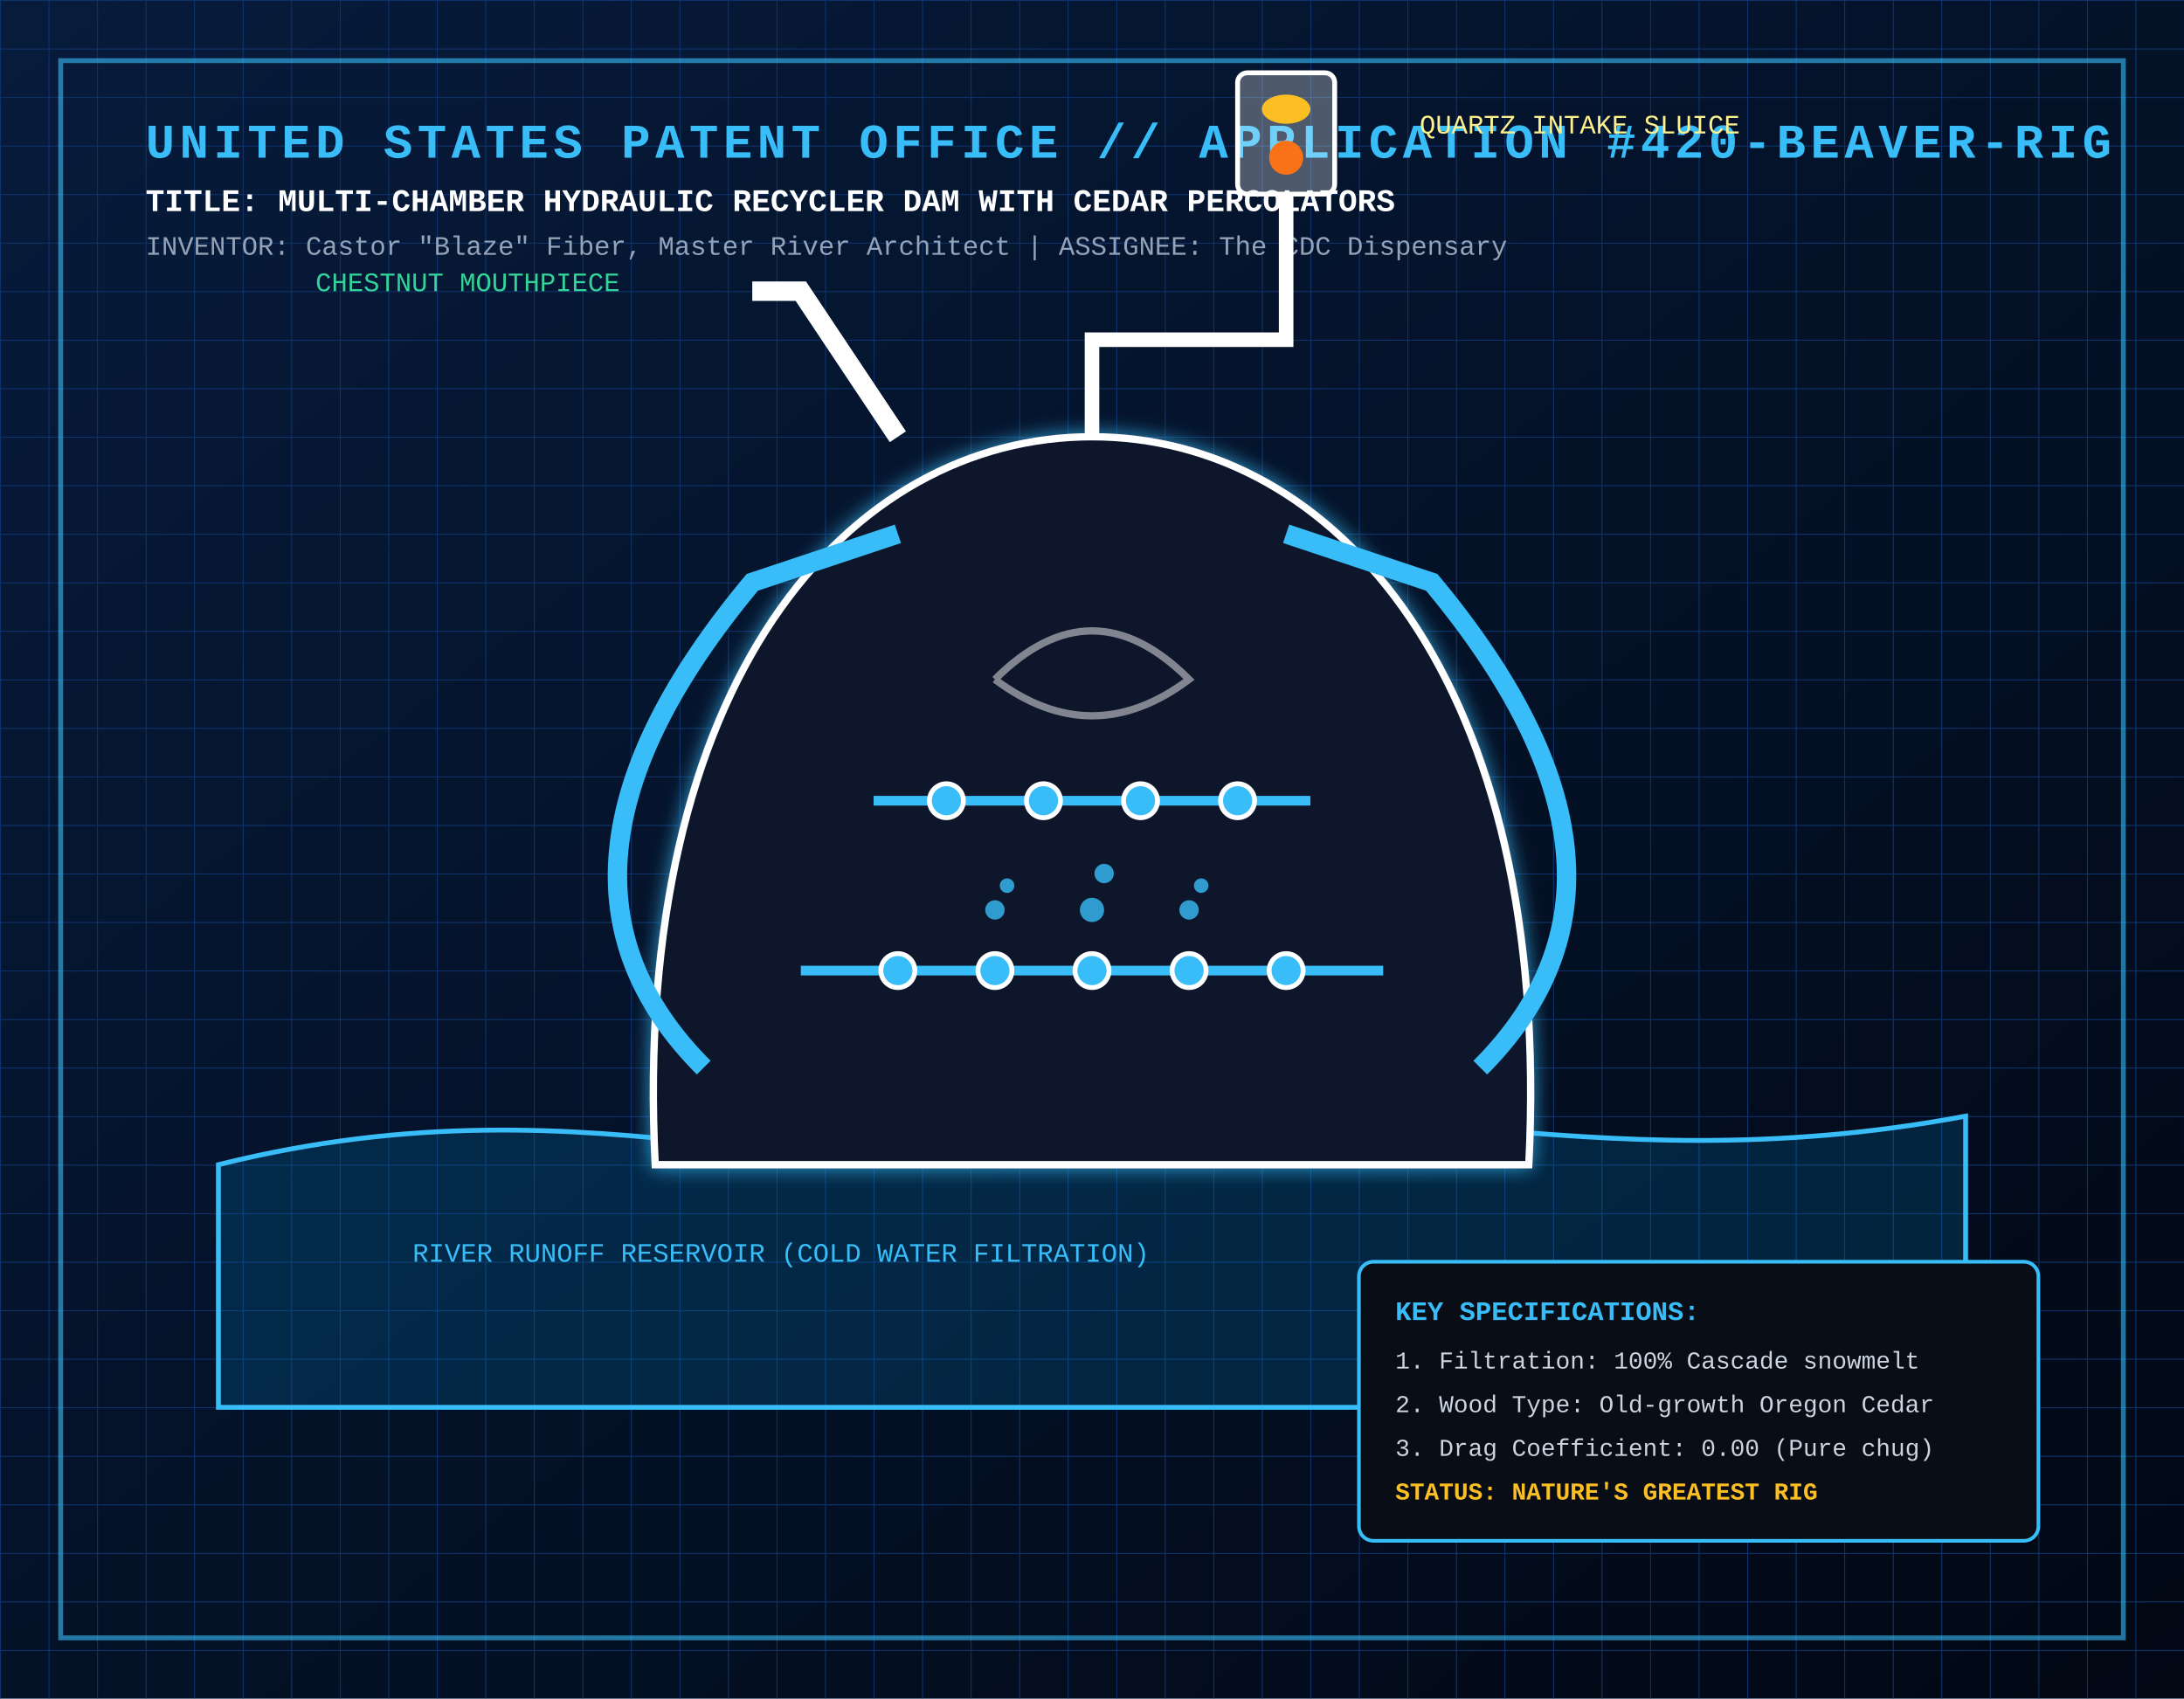
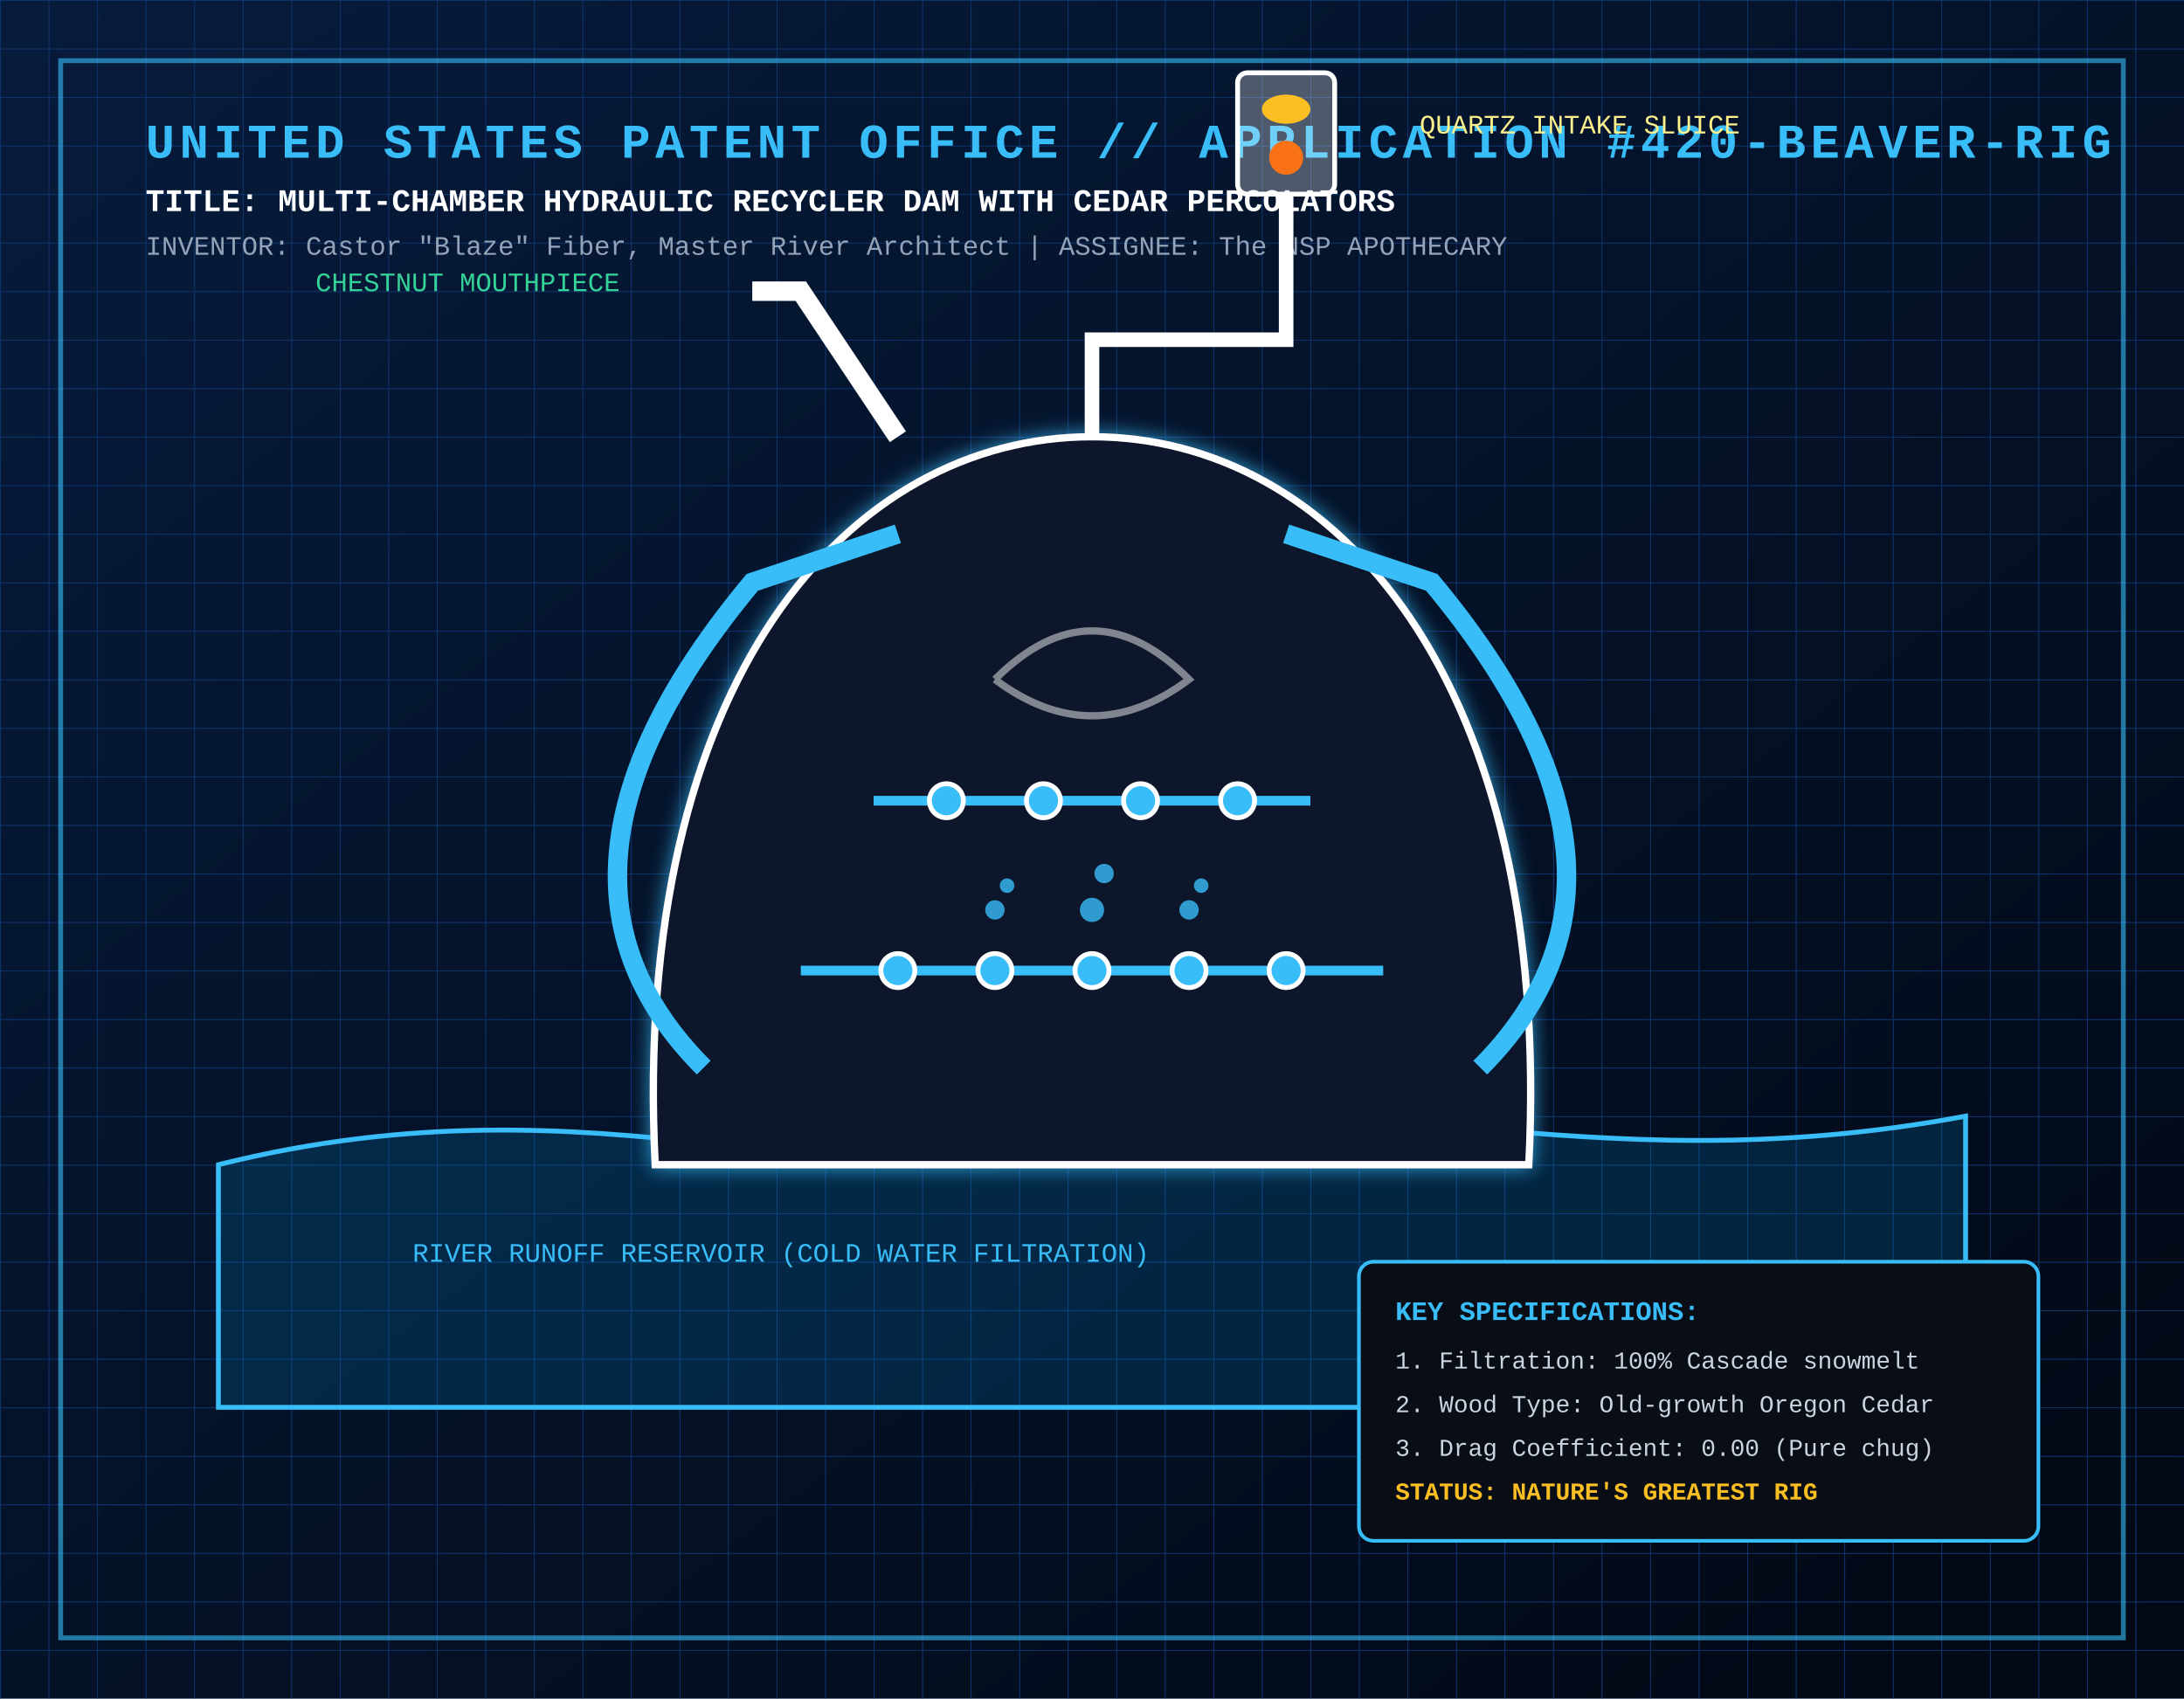
<svg xmlns="http://www.w3.org/2000/svg" viewBox="0 0 900 700" width="100%" height="100%">
  <defs>
    <linearGradient id="blueprintBg" x1="0%" y1="0%" x2="100%" y2="100%">
      <stop offset="0%" stop-color="#071b3b" />
      <stop offset="50%" stop-color="#041228" />
      <stop offset="100%" stop-color="#020814" />
    </linearGradient>
    <pattern id="bpGrid" width="20" height="20" patternUnits="userSpaceOnUse">
      <path d="M 20 0 L 0 0 0 20" fill="none" stroke="#0e326b" stroke-width="0.75" />
    </pattern>
    <filter id="whiteGlow">
      <feDropShadow dx="0" dy="0" stdDeviation="4" flood-color="#38bdf8" flood-opacity="0.8" />
    </filter>
  </defs>
  <rect width="900" height="700" fill="url(#blueprintBg)" />
  <rect width="900" height="700" fill="url(#bpGrid)" />
  <rect x="25" y="25" width="850" height="650" fill="none" stroke="#38bdf8" stroke-width="2" opacity="0.6" />
  <g transform="translate(60, 65)">
    <text font-family="'Courier New', monospace" font-weight="900" font-size="20" fill="#38bdf8" letter-spacing="2">UNITED STATES PATENT OFFICE // APPLICATION #420-BEAVER-RIG</text>
    <text font-family="'Courier New', monospace" font-weight="700" font-size="13" fill="#ffffff" y="22">TITLE: MULTI-CHAMBER HYDRAULIC RECYCLER DAM WITH CEDAR PERCOLATORS</text>
-     <text font-family="'Courier New', monospace" font-size="11" fill="#94a3b8" y="40">INVENTOR: Castor "Blaze" Fiber, Master River Architect | ASSIGNEE: The CDC Dispensary</text>
+     <text font-family="'Courier New', monospace" font-size="11" fill="#94a3b8" y="40">INVENTOR: Castor "Blaze" Fiber, Master River Architect | ASSIGNEE: The NSP APOTHECARY</text>
  </g>
  <g transform="translate(450, 360)">
    <path d="M -360 120 C -200 80 -100 140 0 110 C 100 80 200 130 360 100 L 360 220 L -360 220 Z" fill="#0284c7" fill-opacity="0.2" stroke="#38bdf8" stroke-width="2" />
    <text x="-280" y="160" font-family="'Courier New', monospace" font-size="11" fill="#38bdf8">RIVER RUNOFF RESERVOIR (COLD WATER FILTRATION)</text>
    <path d="M -180 120 C -190 -80 -100 -180 0 -180 C 100 -180 190 -80 180 120 Z" fill="#0f172a" stroke="#ffffff" stroke-width="3" filter="url(#whiteGlow)" />
    <g stroke="#ffffff" stroke-width="2" fill="#78350f">
      <line x1="-120" y1="40" x2="120" y2="40" stroke="#38bdf8" stroke-width="4" />
      <circle cx="-80" cy="40" r="7" fill="#38bdf8" />
      <circle cx="-40" cy="40" r="7" fill="#38bdf8" />
      <circle cx="0" cy="40" r="7" fill="#38bdf8" />
      <circle cx="40" cy="40" r="7" fill="#38bdf8" />
      <circle cx="80" cy="40" r="7" fill="#38bdf8" />
      <line x1="-90" y1="-30" x2="90" y2="-30" stroke="#38bdf8" stroke-width="4" />
      <circle cx="-60" cy="-30" r="7" fill="#38bdf8" />
      <circle cx="-20" cy="-30" r="7" fill="#38bdf8" />
      <circle cx="20" cy="-30" r="7" fill="#38bdf8" />
      <circle cx="60" cy="-30" r="7" fill="#38bdf8" />
    </g>
    <path d="M 160 80 Q 240 0 140 -120 L 80 -140" fill="none" stroke="#38bdf8" stroke-width="8" />
    <path d="M -160 80 Q -240 0 -140 -120 L -80 -140" fill="none" stroke="#38bdf8" stroke-width="8" />
    <g transform="translate(0, -220)">
      <path d="M 0 40 L 0 0 L 80 0 L 80 -60" fill="none" stroke="#ffffff" stroke-width="6" />
      <rect x="60" y="-110" width="40" height="50" rx="4" fill="#f8fafc" fill-opacity="0.3" stroke="#ffffff" stroke-width="2" />
      <circle cx="80" cy="-75" r="7" fill="#f97316" />
      <ellipse cx="80" cy="-95" rx="10" ry="6" fill="#fbbf24" />
      <text x="135" y="-85" font-family="'Courier New', monospace" font-size="11" fill="#fef08a">QUARTZ INTAKE SLUICE</text>
    </g>
    <g transform="translate(-80, -180)">
      <path d="M 0 0 L -40 -60 L -60 -60" fill="none" stroke="#ffffff" stroke-width="8" />
      <text x="-240" y="-60" font-family="'Courier New', monospace" font-size="11" fill="#34d399">CHESTNUT MOUTHPIECE</text>
    </g>
    <g fill="#38bdf8" opacity="0.8">
      <circle cx="-40" cy="15" r="4" />
      <circle cx="-35" cy="5" r="3" />
      <circle cx="0" cy="15" r="5" />
      <circle cx="5" cy="0" r="4" />
      <circle cx="40" cy="15" r="4" />
      <circle cx="45" cy="5" r="3" />
      <path d="M -40 -80 Q 0 -120 40 -80 Q 0 -50 -40 -80" fill="none" stroke="#ffffff" stroke-width="3" opacity="0.6" />
    </g>
  </g>
  <g transform="translate(560, 520)">
    <rect x="0" y="0" width="280" height="115" rx="6" fill="#090d16" stroke="#38bdf8" stroke-width="1.5" />
    <text x="15" y="24" font-family="'Courier New', monospace" font-weight="900" font-size="11" fill="#38bdf8">KEY SPECIFICATIONS:</text>
    <text x="15" y="44" font-family="'Courier New', monospace" font-size="10" fill="#cbd5e1">1. Filtration: 100% Cascade snowmelt</text>
    <text x="15" y="62" font-family="'Courier New', monospace" font-size="10" fill="#cbd5e1">2. Wood Type: Old-growth Oregon Cedar</text>
    <text x="15" y="80" font-family="'Courier New', monospace" font-size="10" fill="#cbd5e1">3. Drag Coefficient: 0.00 (Pure chug)</text>
    <text x="15" y="98" font-family="'Courier New', monospace" font-weight="700" font-size="10" fill="#fbbf24">STATUS: NATURE'S GREATEST RIG</text>
  </g>
</svg>
